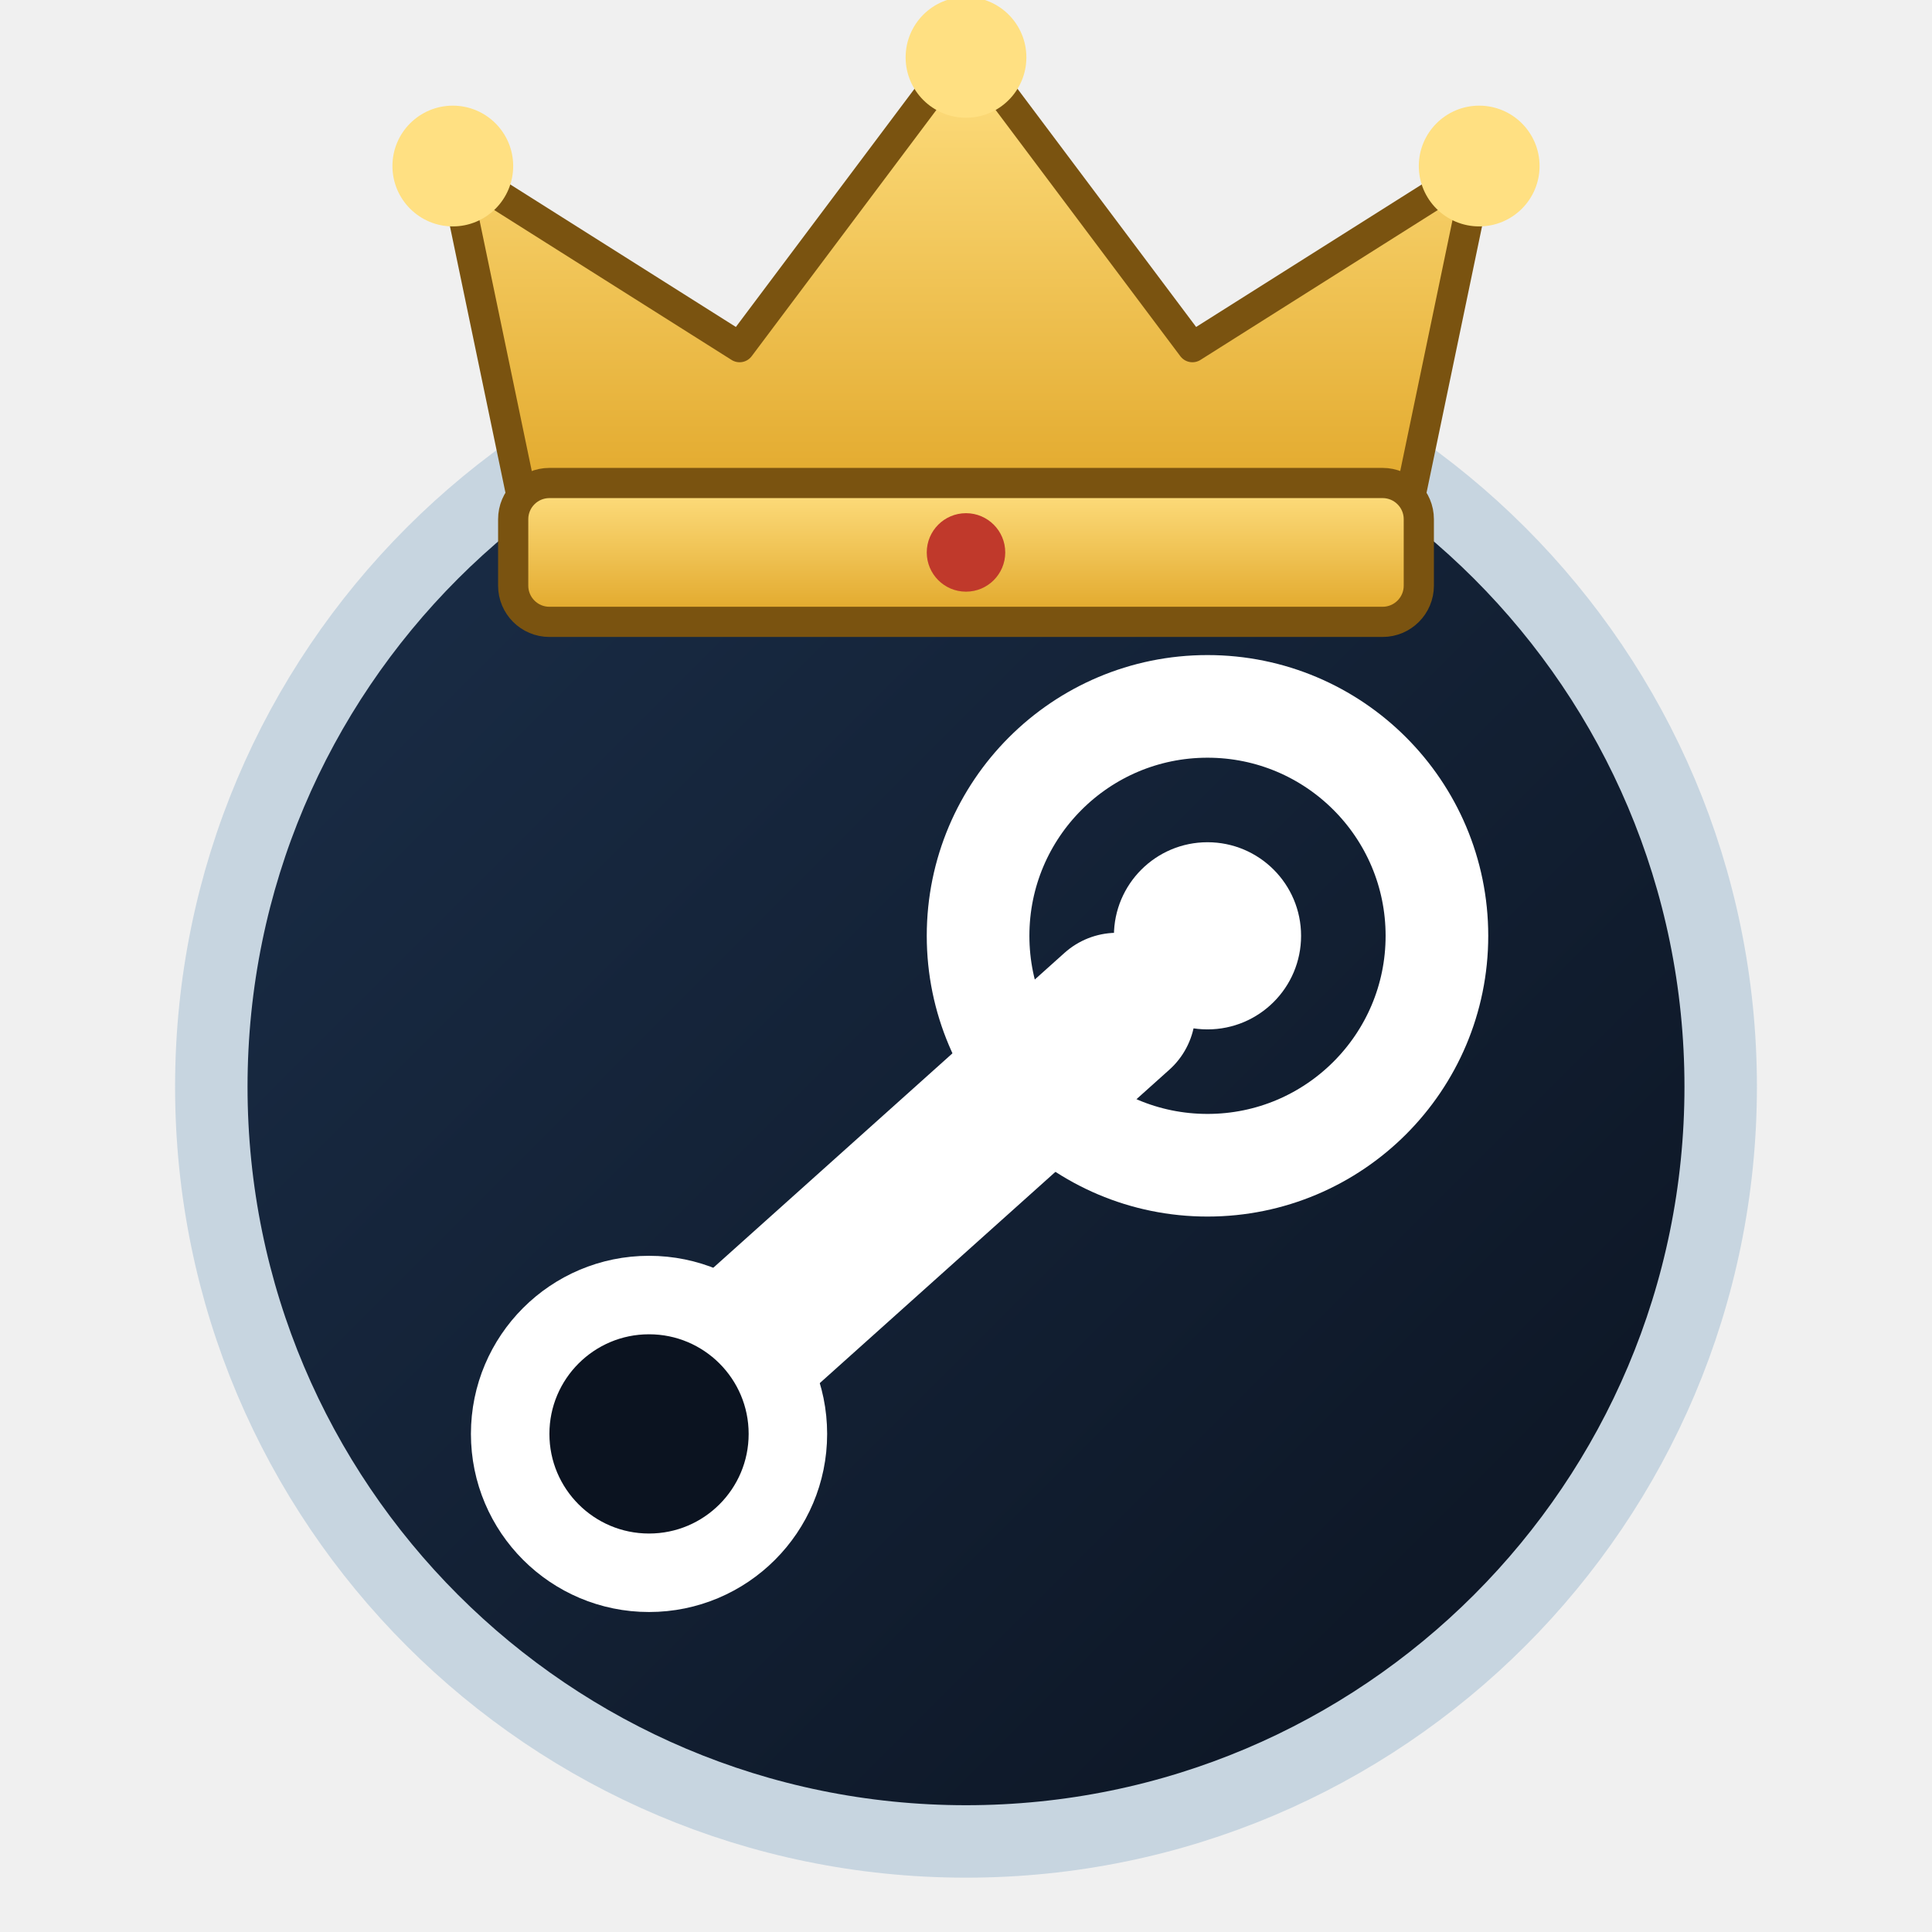
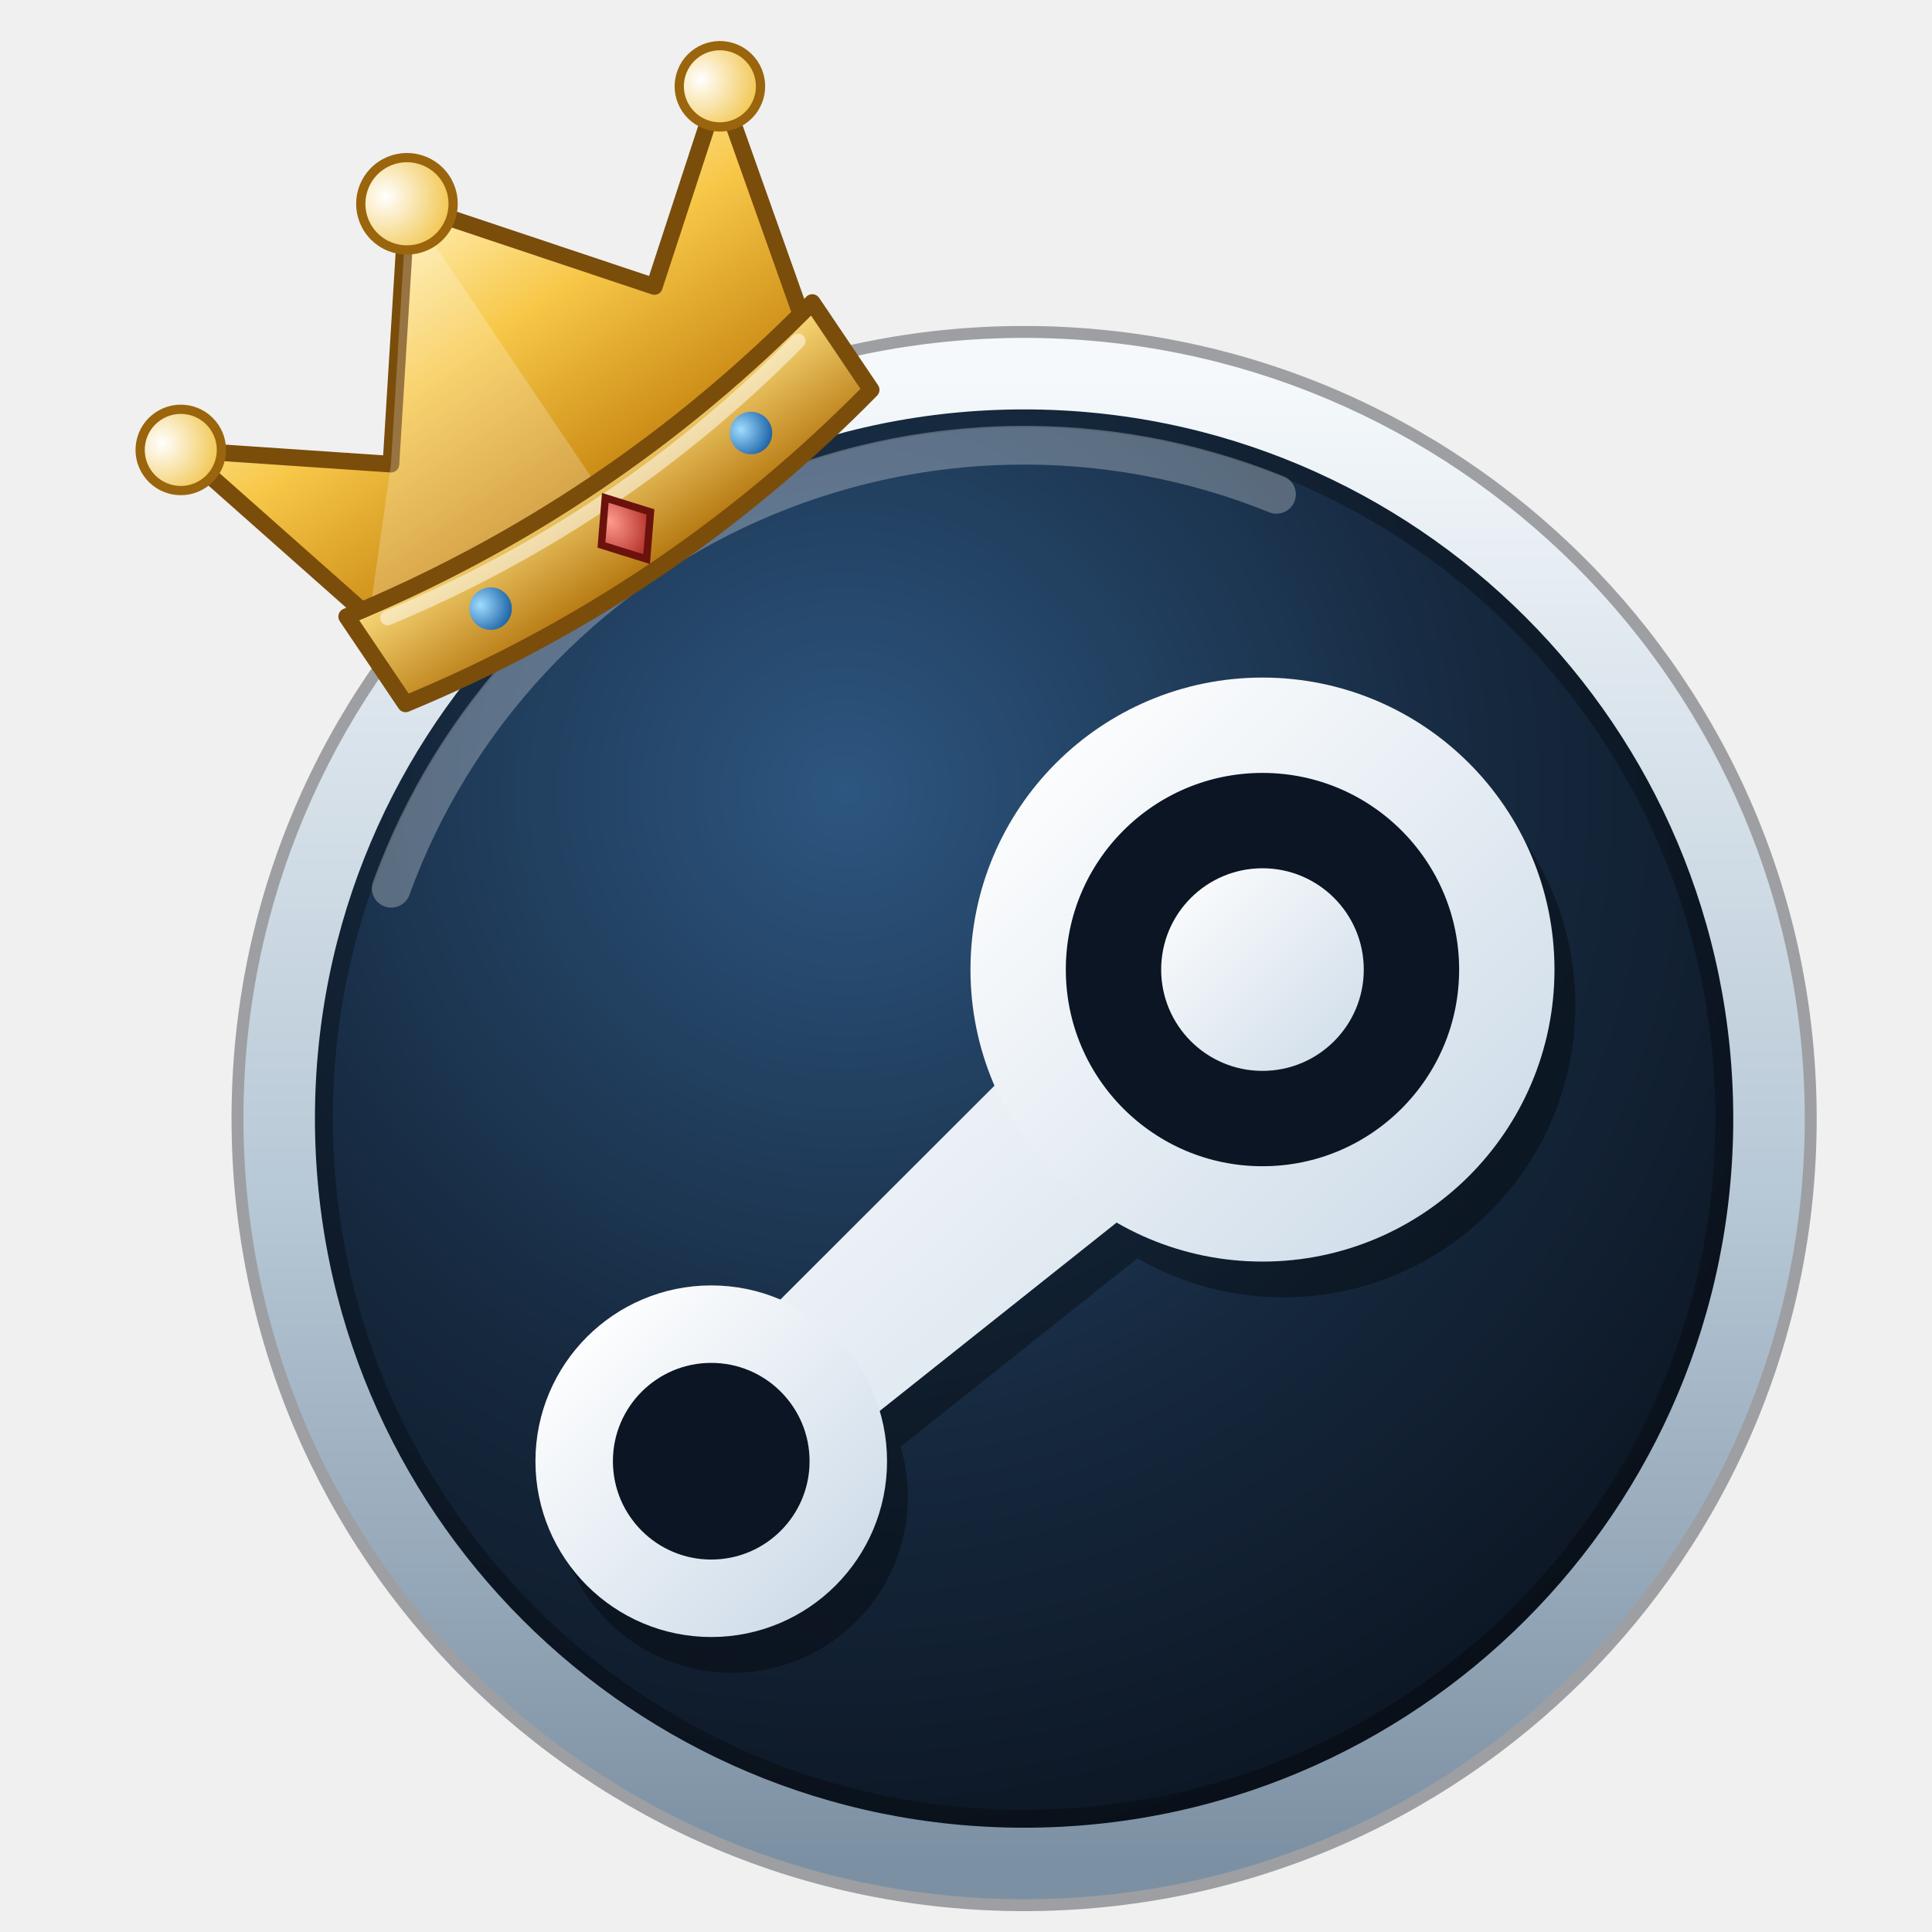
- <svg xmlns="http://www.w3.org/2000/svg" viewBox="0 0 64 64">
+ <svg xmlns="http://www.w3.org/2000/svg" viewBox="-2.37 -1.54 64.84 64.84">
  <defs>
-     <linearGradient id="disc" x1="0" y1="0" x2="1" y2="1">
-       <stop offset="0" stop-color="#1b2f4a" />
-       <stop offset="1" stop-color="#0b1320" />
+     <radialGradient id="disc" cx="0.38" cy="0.28" r="0.85">
+       <stop offset="0" stop-color="#2d5680" />
+       <stop offset="0.5" stop-color="#16293f" />
+       <stop offset="1" stop-color="#090f19" />
+     </radialGradient>
+     <linearGradient id="ring" x1="0" y1="0" x2="0" y2="1">
+       <stop offset="0" stop-color="#f5f9fc" />
+       <stop offset="0.55" stop-color="#b7c8d6" />
+       <stop offset="1" stop-color="#7c90a3" />
+     </linearGradient>
+     <linearGradient id="metal" x1="0" y1="0" x2="1" y2="1">
+       <stop offset="0" stop-color="#ffffff" />
+       <stop offset="1" stop-color="#cddbe8" />
    </linearGradient>
    <linearGradient id="gold" x1="0" y1="0" x2="0" y2="1">
-       <stop offset="0" stop-color="#ffe082" />
-       <stop offset="1" stop-color="#e0a526" />
+       <stop offset="0" stop-color="#fff1b8" />
+       <stop offset="0.45" stop-color="#f7c748" />
+       <stop offset="1" stop-color="#c88712" />
    </linearGradient>
+     <linearGradient id="band" x1="0" y1="0" x2="0" y2="1">
+       <stop offset="0" stop-color="#fbdc7c" />
+       <stop offset="1" stop-color="#b3740c" />
+     </linearGradient>
+     <radialGradient id="pearl" cx="0.35" cy="0.3" r="0.75">
+       <stop offset="0" stop-color="#ffffff" />
+       <stop offset="1" stop-color="#f1c44a" />
+     </radialGradient>
+     <radialGradient id="ruby" cx="0.35" cy="0.3" r="0.75">
+       <stop offset="0" stop-color="#ff9a8f" />
+       <stop offset="1" stop-color="#a61f17" />
+     </radialGradient>
+     <radialGradient id="sapphire" cx="0.35" cy="0.3" r="0.75">
+       <stop offset="0" stop-color="#9fdcff" />
+       <stop offset="1" stop-color="#1d63a6" />
+     </radialGradient>
  </defs>
+   <circle cx="32" cy="36" r="26.6" fill="#050910" opacity="0.35" />
  <circle cx="32" cy="36" r="25" fill="url(#disc)" />
-   <circle cx="32" cy="36" r="25" fill="none" stroke="#c7d5e0" stroke-width="2.4" />
-   <path d="M22.5 46.5 L37 33.5" stroke="#fff" stroke-width="5.2" stroke-linecap="round" />
-   <circle cx="40" cy="31" r="7.6" fill="none" stroke="#fff" stroke-width="3.4" />
-   <circle cx="40" cy="31" r="3.1" fill="#fff" />
-   <circle cx="21.5" cy="47.5" r="4.6" fill="#0b1320" stroke="#fff" stroke-width="2.6" />
-   <path d="M17.5 17.5 L15 5.5 L24.5 11.5 L32 1.5 L39.5 11.5 L49 5.5 L46.5 17.5 Z" fill="url(#gold)" stroke="#7a5310" stroke-width="1" stroke-linejoin="round" />
-   <rect x="17" y="16" width="30" height="4.6" rx="1.2" fill="url(#gold)" stroke="#7a5310" stroke-width="1" />
-   <circle cx="15" cy="5.5" r="2" fill="#ffe082" />
-   <circle cx="32" cy="1.9" r="2" fill="#ffe082" />
-   <circle cx="49" cy="5.5" r="2" fill="#ffe082" />
-   <circle cx="32" cy="18.3" r="1.3" fill="#c0392b" />
+   <circle cx="32" cy="36" r="23.6" fill="none" stroke="#000" stroke-opacity="0.3" stroke-width="0.8" />
+   <circle cx="32" cy="36" r="25" fill="none" stroke="url(#ring)" stroke-width="2.4" />
+   <path d="M10.76 28.27 A22.6 22.6 0 0 1 40.47 15.05" fill="none" stroke="#fff" stroke-opacity="0.28" stroke-width="1.3" stroke-linecap="round" />
+   <g fill="#000" opacity="0.35" transform="translate(0.7 1.2)">
+     <path d="M22.97 49.14 L42.4 33.69 L37.6 28.31 L20.03 45.86 Z" />
+     <circle cx="40" cy="31" r="9.8" />
+     <circle cx="21.5" cy="47.5" r="5.9" />
+   </g>
+   <path d="M22.97 49.14 L42.4 33.69 L37.6 28.31 L20.03 45.86 Z" fill="url(#metal)" />
+   <circle cx="40" cy="31" r="8.2" fill="#0b1524" stroke="url(#metal)" stroke-width="3.2" />
+   <circle cx="40" cy="31" r="3.4" fill="url(#metal)" />
+   <circle cx="21.5" cy="47.5" r="4.6" fill="#0b1524" stroke="url(#metal)" stroke-width="2.6" />
+   <g transform="translate(19.47 17.43) rotate(-34) scale(0.62)">
+     <path d="M-14.2 -6.2 L-17.6 -19.4 L-8.6 -12.4 L0 -23.6 L8.6 -12.4 L17.6 -19.4 L14.2 -6.2 Q0 -3.4 -14.2 -6.2 Z" fill="url(#gold)" stroke="#7a4d0b" stroke-width="0.9" stroke-linejoin="round" />
+     <path d="M0 -23.6 L-8.6 -12.4 L-14.2 -6.2 Q-7 -4.8 0 -4.6 Z" fill="#fff" opacity="0.22" />
+     <path d="M-15.2 -6.9 Q0 -3.8 15.2 -6.9 L15.2 -1.2 Q0 1.9 -15.2 -1.2 Z" fill="url(#band)" stroke="#7a4d0b" stroke-width="0.9" stroke-linejoin="round" />
+     <path d="M-13.4 -5.6 Q0 -2.9 13.4 -5.6" fill="none" stroke="#fff" stroke-opacity="0.5" stroke-width="0.8" stroke-linecap="round" />
+     <circle cx="-17.6" cy="-19.4" r="2.2" fill="url(#pearl)" stroke="#9a650c" stroke-width="0.5" />
+     <circle cx="0" cy="-23.6" r="2.5" fill="url(#pearl)" stroke="#9a650c" stroke-width="0.5" />
+     <circle cx="17.6" cy="-19.4" r="2.2" fill="url(#pearl)" stroke="#9a650c" stroke-width="0.5" />
+     <circle cx="-8.5" cy="-2.9" r="1.15" fill="url(#sapphire)" />
+     <circle cx="8.5" cy="-2.9" r="1.15" fill="url(#sapphire)" />
+     <path d="M0 -4.4 L1.6 -2.4 L0 -0.4 L-1.6 -2.4 Z" fill="url(#ruby)" stroke="#6b120d" stroke-width="0.4" />
+   </g>
</svg>
